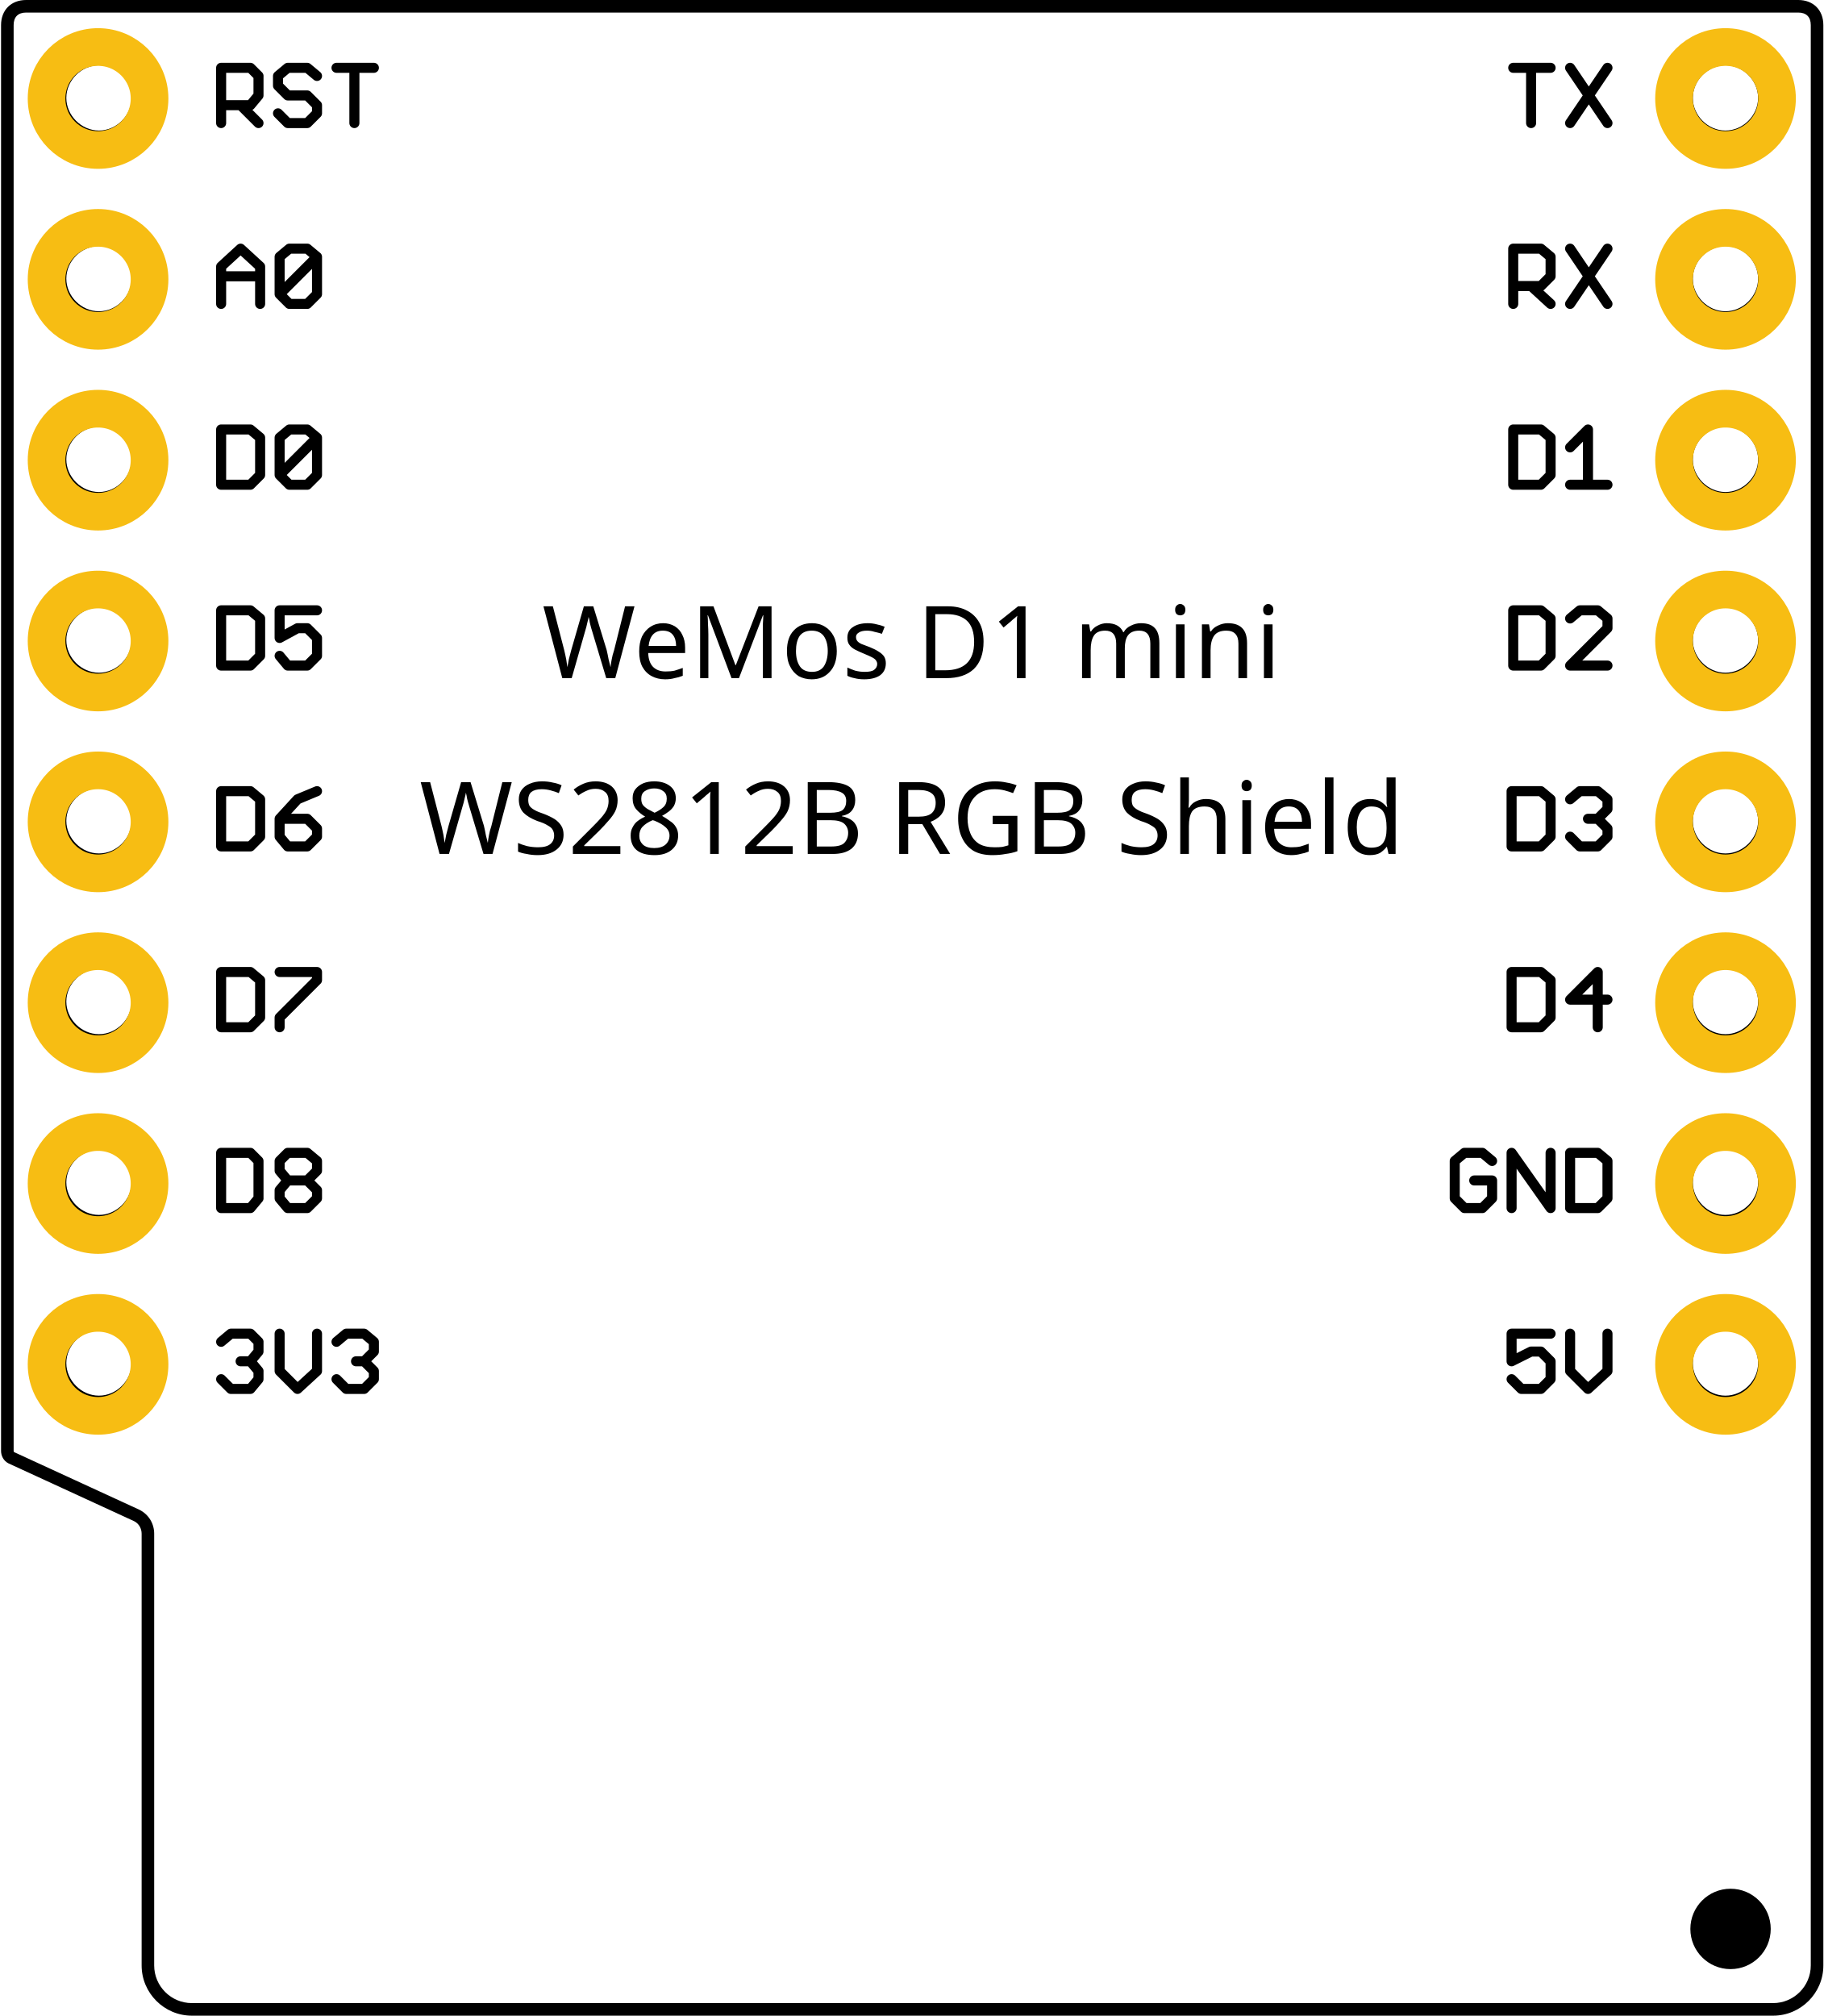
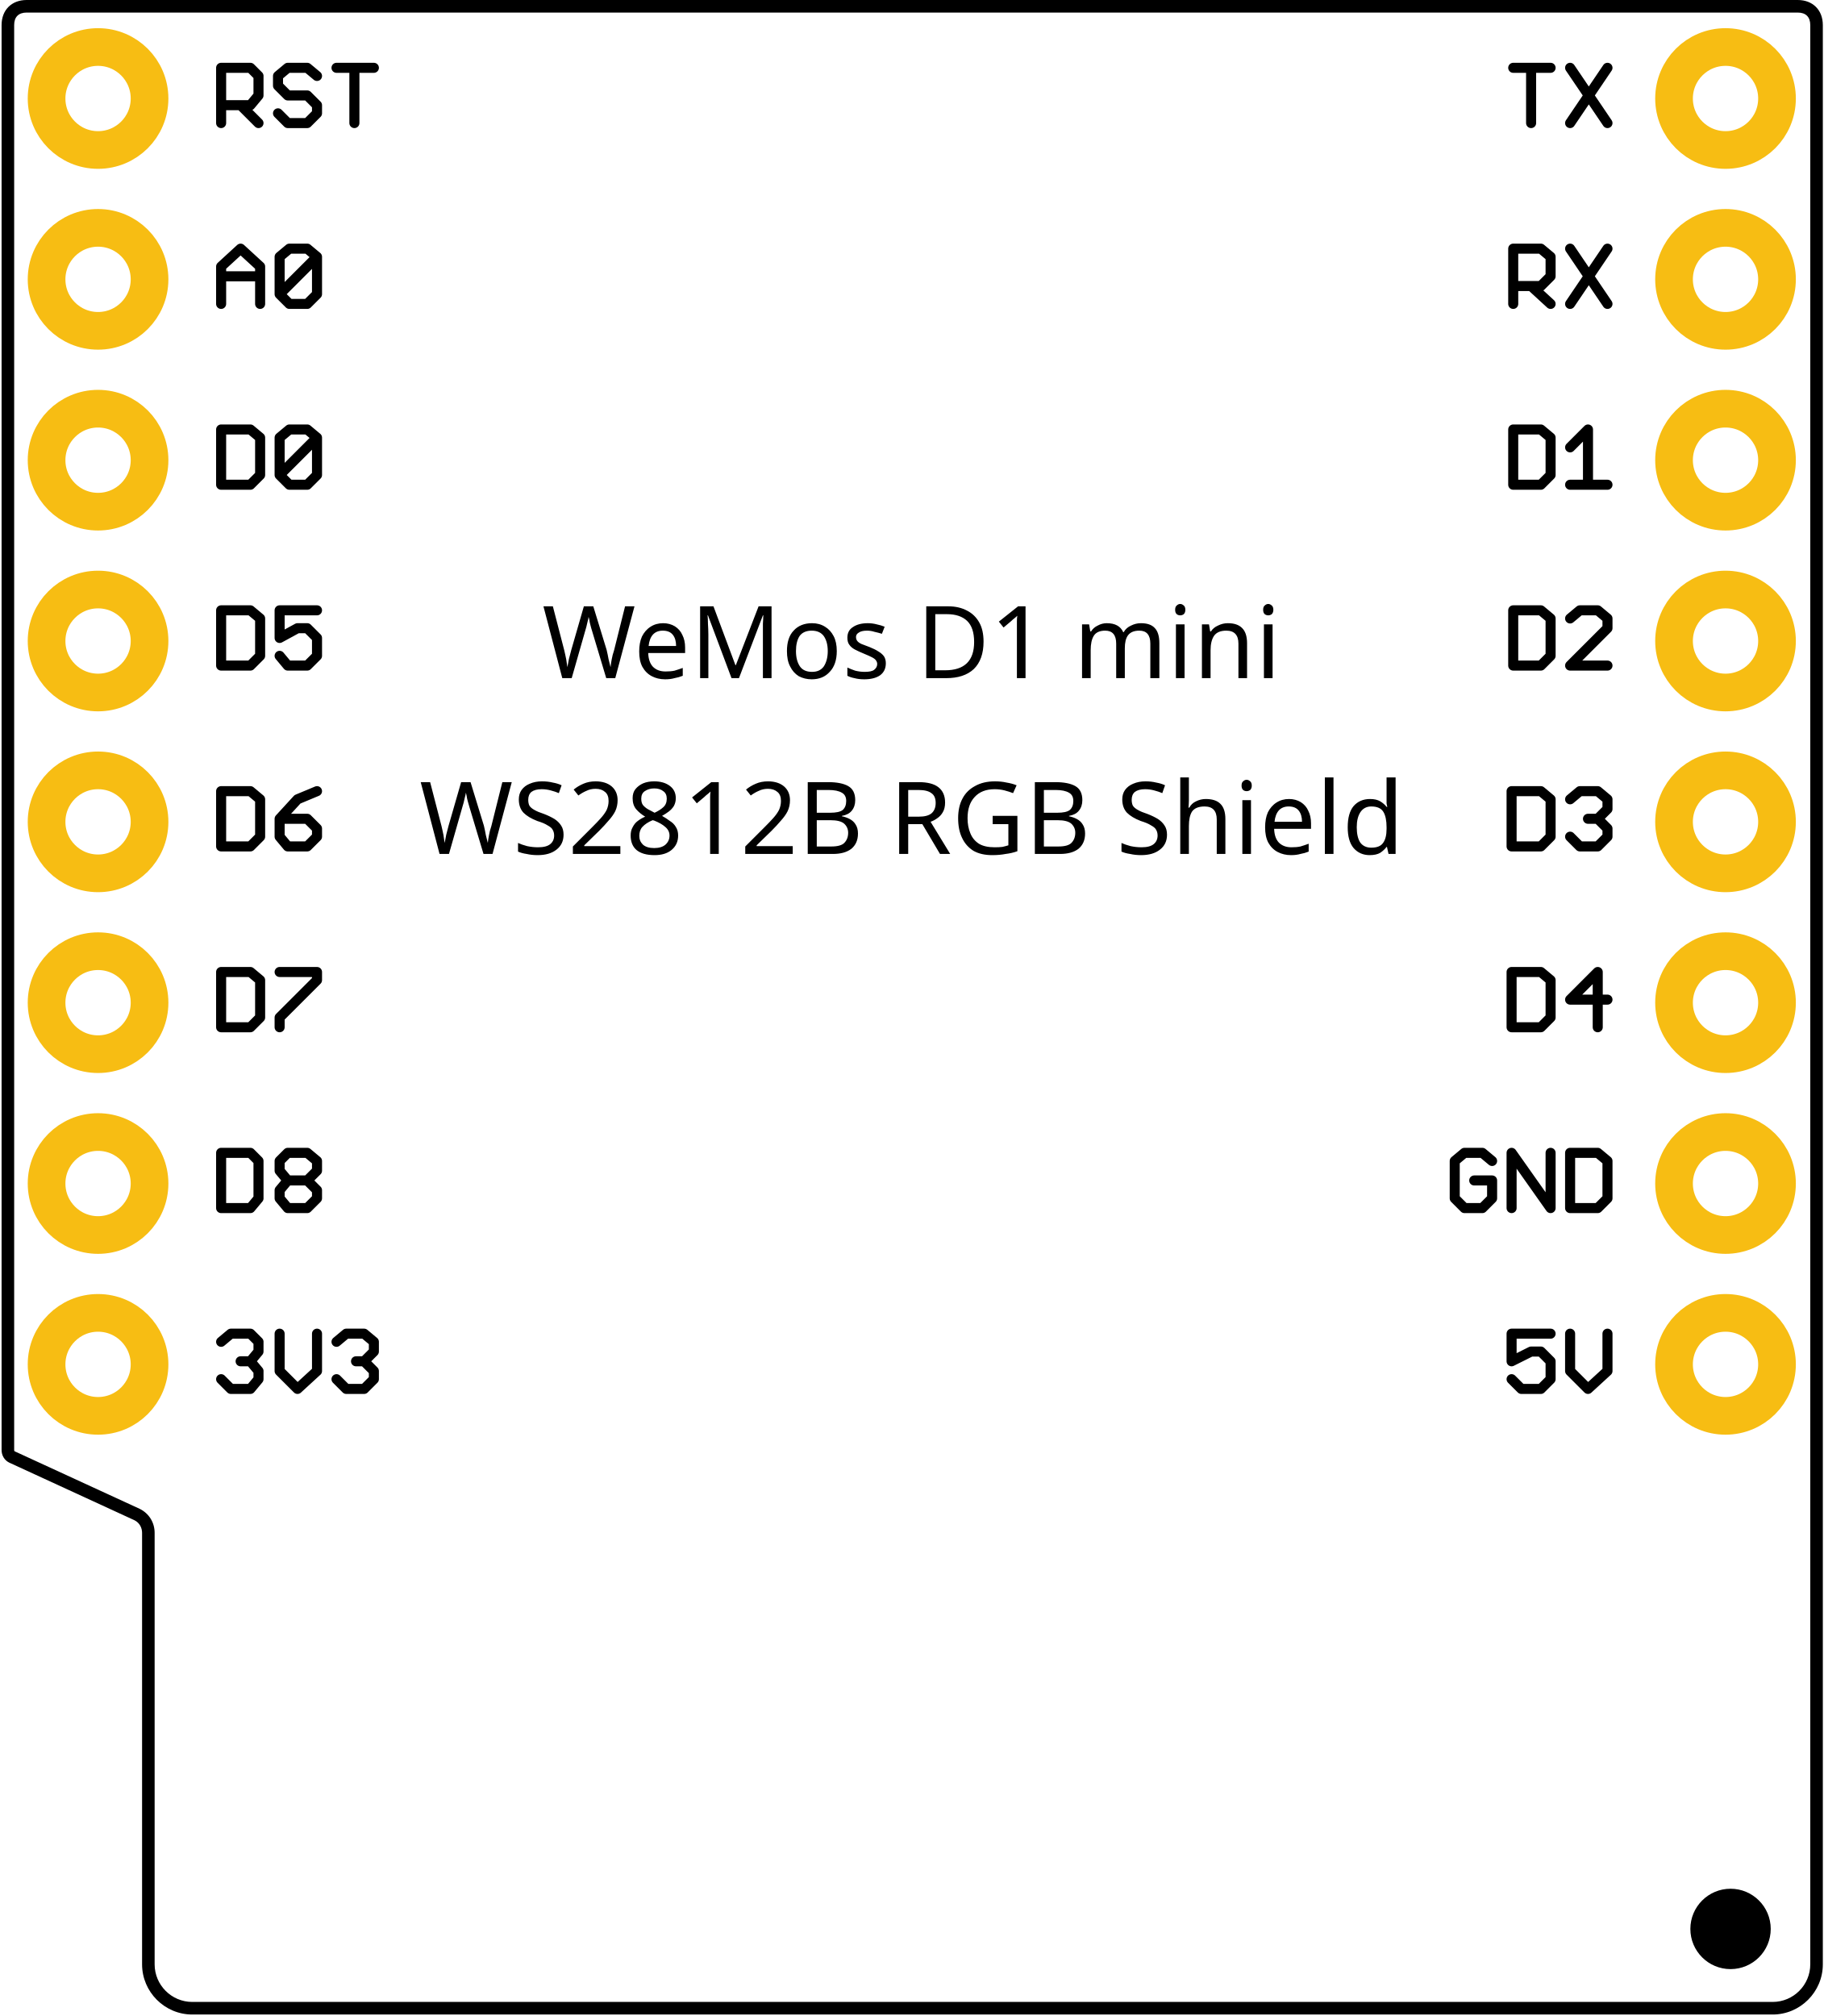
<svg xmlns="http://www.w3.org/2000/svg" version="1.1" x="0px" y="0px" viewBox="0 0 72.567 80.267" width="2.56cm" height="2.83cm" xml:space="preserve">
  <g id="silkscreen">
-     <g class="PCB">
-       <path class="board-outline" d="M71.579,0.5c0.322,0,0.499,0.177,0.499,0.499v77.255c0,0.826-0.672,1.499-1.499,1.499H7.617c-0.826,0-1.499-0.672-1.499-1.499v-17.19c0-0.406-0.221-0.769-0.591-0.954l-4.982-2.292c-0.021-0.011-0.023-0.04-0.023-0.053V0.999C0.521,0.677,0.698,0.5,1.02,0.5H71.579 M68.681,5.697c0.975,0,1.799-0.824,1.799-1.799s-0.824-1.799-1.799-1.799c-0.975,0-1.799,0.824-1.799,1.799C66.882,4.873,67.706,5.697,68.681,5.697 M3.919,5.697c0.975,0,1.799-0.824,1.799-1.799S4.894,2.098,3.919,2.098c-0.975,0-1.799,0.824-1.799,1.799S2.943,5.697,3.919,5.697 M68.681,12.893c0.975,0,1.799-0.824,1.799-1.799s-0.824-1.799-1.799-1.799c-0.975,0-1.799,0.824-1.799,1.799S67.706,12.893,68.681,12.893 M3.919,12.893c0.975,0,1.799-0.824,1.799-1.799S4.894,9.294,3.919,9.294c-0.975,0-1.799,0.824-1.799,1.799S2.943,12.893,3.919,12.893 M68.681,20.089c0.975,0,1.799-0.824,1.799-1.799s-0.824-1.799-1.799-1.799c-0.975,0-1.799,0.824-1.799,1.799S67.706,20.089,68.681,20.089 M3.919,20.089c0.975,0,1.799-0.824,1.799-1.799S4.894,16.49,3.919,16.49c-0.975,0-1.799,0.824-1.799,1.799S2.943,20.089,3.919,20.089 M68.681,27.284c0.975,0,1.799-0.824,1.799-1.799s-0.824-1.799-1.799-1.799c-0.975,0-1.799,0.824-1.799,1.799S67.706,27.284,68.681,27.284 M3.919,27.284c0.975,0,1.799-0.824,1.799-1.799s-0.824-1.799-1.799-1.799c-0.975,0-1.799,0.824-1.799,1.799S2.943,27.284,3.919,27.284 M68.681,34.48c0.975,0,1.799-0.824,1.799-1.799s-0.824-1.799-1.799-1.799c-0.975,0-1.799,0.824-1.799,1.799C66.882,33.656,67.706,34.48,68.681,34.48 M3.919,34.48c0.975,0,1.799-0.824,1.799-1.799s-0.824-1.799-1.799-1.799c-0.975,0-1.799,0.824-1.799,1.799S2.943,34.48,3.919,34.48 M68.681,41.676c0.975,0,1.799-0.824,1.799-1.799s-0.824-1.799-1.799-1.799c-0.975,0-1.799,0.824-1.799,1.799C66.882,40.852,67.706,41.676,68.681,41.676 M3.919,41.676c0.975,0,1.799-0.824,1.799-1.799s-0.824-1.799-1.799-1.799c-0.975,0-1.799,0.824-1.799,1.799S2.943,41.676,3.919,41.676 M68.681,48.872c0.975,0,1.799-0.824,1.799-1.799c0-0.975-0.824-1.799-1.799-1.799c-0.975,0-1.799,0.824-1.799,1.799C66.882,48.048,67.706,48.872,68.681,48.872 M3.919,48.872c0.975,0,1.799-0.824,1.799-1.799c0-0.975-0.824-1.799-1.799-1.799c-0.975,0-1.799,0.824-1.799,1.799C2.119,48.048,2.943,48.872,3.919,48.872 M68.681,56.068c0.975,0,1.799-0.824,1.799-1.799s-0.824-1.799-1.799-1.799c-0.975,0-1.799,0.824-1.799,1.799S67.706,56.068,68.681,56.068 M3.919,56.068c0.975,0,1.799-0.824,1.799-1.799s-0.824-1.799-1.799-1.799c-0.975,0-1.799,0.824-1.799,1.799S2.943,56.068,3.919,56.068 M71.579,0H1.02c-0.6,0-0.999,0.4-0.999,0.999v56.767c0,0.2,0.1,0.4,0.3,0.5l4.997,2.299c0.2,0.1,0.3,0.3,0.3,0.5v17.19c0,1.099,0.899,1.999,1.999,1.999H70.58c1.099,0,1.999-0.899,1.999-1.999V0.999C72.579,0.4,72.179,0,71.579,0L71.579,0z M68.681,5.197c-0.7,0-1.299-0.6-1.299-1.299c0-0.7,0.6-1.299,1.299-1.299c0.7,0,1.299,0.6,1.299,1.299C69.98,4.597,69.381,5.197,68.681,5.197L68.681,5.197z M3.919,5.197c-0.7,0-1.299-0.6-1.299-1.299c0-0.7,0.6-1.299,1.299-1.299c0.7,0,1.299,0.6,1.299,1.299C5.218,4.597,4.618,5.197,3.919,5.197L3.919,5.197z M68.681,12.393c-0.7,0-1.299-0.6-1.299-1.299c0-0.7,0.6-1.299,1.299-1.299c0.7,0,1.299,0.6,1.299,1.299C69.98,11.793,69.381,12.393,68.681,12.393L68.681,12.393z M3.919,12.393c-0.7,0-1.299-0.6-1.299-1.299c0-0.7,0.6-1.299,1.299-1.299c0.7,0,1.299,0.6,1.299,1.299C5.218,11.793,4.618,12.393,3.919,12.393L3.919,12.393z M68.681,19.589c-0.7,0-1.299-0.6-1.299-1.299s0.6-1.299,1.299-1.299c0.7,0,1.299,0.6,1.299,1.299S69.381,19.589,68.681,19.589L68.681,19.589z M3.919,19.589c-0.7,0-1.299-0.6-1.299-1.299s0.6-1.299,1.299-1.299c0.7,0,1.299,0.6,1.299,1.299S4.618,19.589,3.919,19.589L3.919,19.589z M68.681,26.784c-0.7,0-1.299-0.6-1.299-1.299c0-0.7,0.6-1.299,1.299-1.299c0.7,0,1.299,0.6,1.299,1.299C69.98,26.185,69.381,26.784,68.681,26.784L68.681,26.784z M3.919,26.784c-0.7,0-1.299-0.6-1.299-1.299c0-0.7,0.6-1.299,1.299-1.299c0.7,0,1.299,0.6,1.299,1.299C5.218,26.185,4.618,26.784,3.919,26.784L3.919,26.784z M68.681,33.98c-0.7,0-1.299-0.6-1.299-1.299c0-0.7,0.6-1.299,1.299-1.299c0.7,0,1.299,0.6,1.299,1.299C69.98,33.381,69.381,33.98,68.681,33.98L68.681,33.98z M3.919,33.98c-0.7,0-1.299-0.6-1.299-1.299c0-0.7,0.6-1.299,1.299-1.299c0.7,0,1.299,0.6,1.299,1.299C5.218,33.381,4.618,33.98,3.919,33.98L3.919,33.98z M68.681,41.176c-0.7,0-1.299-0.6-1.299-1.299c0-0.7,0.6-1.299,1.299-1.299c0.7,0,1.299,0.6,1.299,1.299C69.98,40.576,69.381,41.176,68.681,41.176L68.681,41.176z M3.919,41.176c-0.7,0-1.299-0.6-1.299-1.299c0-0.7,0.6-1.299,1.299-1.299c0.7,0,1.299,0.6,1.299,1.299C5.218,40.576,4.618,41.176,3.919,41.176L3.919,41.176z M68.681,48.372c-0.7,0-1.299-0.6-1.299-1.299c0-0.7,0.6-1.299,1.299-1.299c0.7,0,1.299,0.6,1.299,1.299C69.98,47.772,69.381,48.372,68.681,48.372L68.681,48.372z M3.919,48.372c-0.7,0-1.299-0.6-1.299-1.299c0-0.7,0.6-1.299,1.299-1.299c0.7,0,1.299,0.6,1.299,1.299C5.218,47.772,4.618,48.372,3.919,48.372L3.919,48.372z M68.681,55.568c-0.7,0-1.299-0.6-1.299-1.299c0-0.7,0.6-1.299,1.299-1.299c0.7,0,1.299,0.6,1.299,1.299C69.98,54.968,69.381,55.568,68.681,55.568L68.681,55.568z M3.919,55.568c-0.7,0-1.299-0.6-1.299-1.299c0-0.7,0.6-1.299,1.299-1.299c0.7,0,1.299,0.6,1.299,1.299C5.218,54.968,4.618,55.568,3.919,55.568L3.919,55.568z" />
+     <g class="PCB" stroke="none" stroke-width="0" fill="#000000">
+       <path class="board-outline" d="M71.559,0.5c0.322,0,0.499,0.177,0.499,0.499v77.21c0,0.826-0.672,1.498-1.498,1.498H7.634c-0.826,0-1.498-0.672-1.498-1.498v-17.18c0-0.406-0.221-0.769-0.591-0.953l-4.979-2.291c-0.021-0.011-0.023-0.04-0.023-0.053V0.998C0.542,0.677,0.719,0.5,1.04,0.5H71.559 M71.559,0H1.04c-0.6,0-0.998,0.4-0.998,0.998v56.734c0,0.2,0.1,0.4,0.3,0.5l4.994,2.298c0.2,0.1,0.3,0.3,0.3,0.5v17.18c0,1.098,0.898,1.998,1.998,1.998H70.56c1.098,0,1.998-0.898,1.998-1.998V0.998C72.558,0.4,72.158,0,71.559,0L71.559,0z" />
    </g>
-     <g font-family="'Droid Sans'" font-size="4" fill="#000000" stroke="none" stroke-width="0" stroke-linecap="round">
-       <text x="36.283" y="27" text-anchor="middle">WeMos D1 mini</text>
-       <text x="36.283" y="34" text-anchor="middle">WS2812B RGB Shield</text>
+     <g font-family="'Droid Sans'" font-size="4" text-anchor="middle" fill="#000000" stroke="none" stroke-width="0" stroke-linecap="round">
+       <text x="36.283" y="27">WeMos D1 mini</text>
+       <text x="36.283" y="34">WS2812B RGB Shield</text>
    </g>
    <g transform="translate(0.2835 0)">
      <g class="labels" fill="none" stroke="#000000" stroke-width="0.4" stroke-linecap="round" stroke-linejoin="round" stroke-miterlimit="10">
        <g class="left-labels" transform="translate(8.5 0.3)">
          <g class="RST">
            <path class="left" d="M0,4.6V2.4 M0,2.4h1.165 M1.165,2.4l0.324,0.324 M1.488,2.724V3.5 M1.488,3.5L1.165,3.888 M1.165,3.888H0 M0.776,3.888L1.488,4.6 M3.818,2.724L3.429,2.4 M3.429,2.4H2.653 M2.653,2.4L2.265,2.724 M2.265,2.724v0.388 M2.265,3.112L2.653,3.5 M2.653,3.5h0.776 M3.429,3.5l0.388,0.388 M3.818,3.888v0.324 M3.818,4.212L3.429,4.6 M3.429,4.6H2.653 M2.653,4.6L2.265,4.212 M5.306,4.6V2.4 M4.594,2.4h1.488" />
          </g>
          <g class="A0" transform="translate(0 7.2)">
            <path class="left" d="M0,4.6V3.112 M0,3.112L0.776,2.4 M0.776,2.4l0.776,0.712 M1.553,3.112V4.6 M0,3.5h1.553 M2.329,4.212V2.724 M2.329,2.724L2.718,2.4 M2.718,2.4h0.712 M3.429,2.4l0.388,0.324 M3.818,2.724v1.488 M3.818,4.212L3.429,4.6 M3.429,4.6H2.718 M2.718,4.6L2.329,4.212 M2.329,4.212l1.488-1.488" />
          </g>
          <g class="D0" transform="translate(0 14.4)">
            <path class="left" d="M0,2.4v2.2 M0,4.6h1.165 M1.165,4.6l0.388-0.388 M1.553,4.212V2.724 M1.553,2.724L1.165,2.4 M1.165,2.4H0 M2.329,4.212V2.724 M2.329,2.724L2.718,2.4 M2.718,2.4h0.712 M3.429,2.4l0.388,0.324 M3.818,2.724v1.488 M3.818,4.212L3.429,4.6 M3.429,4.6H2.718 M2.718,4.6L2.329,4.212 M2.329,4.212l1.488-1.488" />
          </g>
          <g class="D5" transform="translate(0 21.6)">
            <path class="left" d="M0,2.4v2.2 M0,4.6h1.165 M1.165,4.6l0.388-0.388 M1.553,4.212V2.724 M1.553,2.724L1.165,2.4 M1.165,2.4H0 M3.818,2.4H2.329 M2.329,2.4v1.1 M2.329,3.5l0.712-0.388 M3.041,3.112h0.388 M3.429,3.112L3.818,3.5 M3.818,3.5v0.712 M3.818,4.212L3.429,4.6 M3.429,4.6H2.653 M2.653,4.6L2.329,4.212" />
          </g>
          <g class="D6" transform="translate(0 28.8)">
            <path class="left" d="M0,2.4v2.2 M0,4.6h1.165 M1.165,4.6l0.388-0.388 M1.553,4.212V2.724 M1.553,2.724L1.165,2.4 M1.165,2.4H0 M3.818,2.4L3.041,2.724 M3.041,2.724L2.329,3.5 M2.329,3.5v0.712 M2.653,4.6L2.329,4.212 M2.653,4.6h0.776 M3.429,4.6l0.388-0.388 M3.818,4.212V3.888 M3.818,3.888L3.429,3.5 M3.429,3.5h-1.1" />
          </g>
          <g class="D7" transform="translate(0 36)">
            <path class="left" d="M0,2.4v2.2 M0,4.6h1.165 M1.165,4.6l0.388-0.388 M1.553,4.212V2.724 M1.553,2.724L1.165,2.4 M1.165,2.4H0 M2.329,2.4h1.488 M3.818,2.4v0.324 M3.818,2.724L2.329,4.212 M2.329,4.212V4.6" />
          </g>
          <g class="D8" transform="translate(0 43.2)">
            <path class="left" d="M0,2.4v2.2 M0,4.6h1.165 M1.165,4.6l0.324-0.388 M1.488,4.212V2.724 M1.488,2.724L1.165,2.4 M1.165,2.4H0 M2.329,2.724L2.653,2.4 M2.653,2.4h0.776 M3.429,2.4l0.388,0.324 M3.818,2.724v0.388 M3.818,3.112L3.429,3.5 M3.429,3.5l0.388,0.388 M3.818,3.888v0.324 M3.818,4.212L3.429,4.6 M3.429,4.6H2.653 M2.653,4.6L2.329,4.212 M2.329,4.212V3.888 M2.329,3.888L2.653,3.5 M2.653,3.5L2.329,3.112 M2.329,3.112V2.724 M2.653,3.5h0.776" />
          </g>
          <g class="3V3" transform="translate(0 50.4)">
            <path class="left" d="M0,2.724L0.388,2.4 M0.388,2.4h0.776 M1.165,2.4l0.324,0.324 M1.488,2.724v0.388 M1.488,3.112L1.165,3.5 M1.165,3.5H0.776 M1.165,3.5l0.324,0.388 M1.488,3.888v0.324 M1.488,4.212L1.165,4.6 M1.165,4.6H0.388 M0.388,4.6L0,4.212 M2.329,2.4v1.488 M2.329,3.888L3.041,4.6 M3.041,4.6l0.776-0.712 M3.818,3.888V2.4 M4.594,2.724L4.982,2.4 M4.982,2.4h0.712 M5.694,2.4l0.388,0.324 M6.082,2.724v0.388 M6.082,3.112L5.694,3.5 M5.694,3.5H5.371 M5.694,3.5l0.388,0.388 M6.082,3.888v0.324 M6.082,4.212L5.694,4.6 M5.694,4.6H4.982 M4.594,4.212L4.982,4.6" />
          </g>
        </g>
        <g class="right-labels" transform="translate(56.7 0.3)">
          <g class="TX">
            <path class="right" d="M3.959,4.6V2.4 M3.247,2.4h1.488 M7,4.6L5.512,2.4 M7,2.4L5.512,4.6" />
          </g>
          <g class="RX" transform="translate(0 7.2)">
            <path class="right" d="M3.247,4.6V2.4 M3.247,2.4h1.1 M4.347,2.4l0.388,0.324 M4.735,2.724V3.5 M4.735,3.5L4.347,3.888 M4.347,3.888h-1.1 M3.959,3.888L4.735,4.6 M7,4.6L5.512,2.4 M7,2.4L5.512,4.6" />
          </g>
          <g class="D1" transform="translate(0 14.4)">
            <path class="right" d="M3.247,2.4v2.2 M3.247,4.6h1.1 M4.347,4.6l0.388-0.388 M4.735,4.212V2.724 M4.735,2.724L4.347,2.4 M4.347,2.4h-1.1 M5.512,3.112L6.224,2.4 M6.224,2.4v2.2 M5.512,4.6H7" />
          </g>
          <g class="D2" transform="translate(0 21.6)">
            <path class="right" d="M3.247,2.4v2.2 M3.247,4.6h1.1 M4.347,4.6l0.388-0.388 M4.735,4.212V2.724 M4.735,2.724L4.347,2.4 M4.347,2.4h-1.1 M7,4.6H5.512 M5.512,4.6L7,3.112 M7,3.112V2.724 M7,2.724L6.612,2.4 M6.612,2.4H5.9 M5.9,2.4L5.512,2.724" />
          </g>
          <g class="D3" transform="translate(0 28.8)">
            <path class="right" d="M3.182,2.4v2.2 M3.182,4.6h1.165 M4.347,4.6l0.388-0.388 M4.735,4.212V2.724 M4.735,2.724L4.347,2.4 M4.347,2.4H3.182 M5.512,2.724L5.9,2.4 M5.9,2.4h0.712 M6.612,2.4L7,2.724 M7,2.724v0.388 M7,3.112L6.612,3.5 M6.612,3.5H6.224 M6.612,3.5L7,3.888 M7,3.888v0.324 M7,4.212L6.612,4.6 M6.612,4.6H5.9 M5.9,4.6L5.512,4.212" />
          </g>
          <g class="D4" transform="translate(0 36)">
            <path class="right" d="M3.182,2.4v2.2 M3.182,4.6h1.165 M4.347,4.6l0.388-0.388 M4.735,4.212V2.724 M4.735,2.724L4.347,2.4 M4.347,2.4H3.182 M6.612,4.6V2.4 M6.612,2.4l-1.1,1.1 M5.512,3.5H7" />
          </g>
          <g class="GND" transform="translate(0 43.2)">
            <path class="right" d="M2.018,2.4l0.388,0.324 M2.018,2.4H1.306 M0.918,2.724L1.306,2.4 M0.918,2.724v1.488 M1.306,4.6L0.918,4.212 M1.306,4.6h0.712 M2.018,4.6l0.388-0.388 M2.406,4.212V3.5 M2.406,3.5H1.694 M3.182,4.6V2.4 M3.182,2.4l1.553,2.2 M4.735,4.6V2.4 M5.512,2.4v2.2 M5.512,4.6h1.1 M6.612,4.6L7,4.212 M7,4.212V2.724 M7,2.724L6.612,2.4 M6.612,2.4h-1.1" />
          </g>
          <g class="5V" transform="translate(0 50.4)">
            <path class="right" d="M4.735,2.4H3.182 M3.182,2.4v1.1 M3.182,3.5l0.776-0.388 M3.959,3.112h0.388 M4.347,3.112L4.735,3.5 M4.735,3.5v0.712 M4.735,4.212L4.347,4.6 M4.347,4.6H3.571 M3.571,4.6L3.182,4.212 M5.512,2.4v1.488 M5.512,3.888L6.224,4.6 M6.224,4.6L7,3.888 M7,3.888V2.4" />
          </g>
        </g>
      </g>
-       <g class="bottom-right-dot" stroke-width="0" transform="translate(67.8, 76)">
+       <g class="bottom-right-dot" stroke-width="0" transform="translate(67.8 76)">
        <circle cx="0.8" cy="0.8" r="1.6" fill="#000000" />
      </g>
    </g>
  </g>
  <g id="copper1">
    <g id="copper0">
      <g transform="translate(0.2835 0)">
-         <g class="pads" fill="none" stroke="#F7BD13" stroke-width="1.5">
+         <g class="pads">
          <g class="pads-left" transform="translate(0 0.322)">
-             <circle id="connector0pad" class="pad-rst" cx="3.6" cy="3.6" r="2.05" />
-             <circle id="connector1pad" class="pad-a0" cx="3.6" cy="10.8" r="2.05" />
-             <circle id="connector2pad" class="pad-d0" cx="3.6" cy="18" r="2.05" />
-             <circle id="connector3pad" class="pad-d5" cx="3.6" cy="25.2" r="2.05" />
-             <circle id="connector4pad" class="pad-d6" cx="3.6" cy="32.4" r="2.05" />
-             <circle id="connector5pad" class="pad-d7" cx="3.6" cy="39.6" r="2.05" />
-             <circle id="connector6pad" class="pad-d8" cx="3.6" cy="46.8" r="2.05" />
-             <circle id="connector7pad" class="pad-3v3" cx="3.6" cy="54" r="2.05" />
+             <circle id="connector0pad" class="pad-rst" cx="3.6" cy="3.6" r="2.05" fill="none" stroke="#F7BD13" stroke-width="1.5" />
+             <circle id="connector1pad" class="pad-a0" cx="3.6" cy="10.8" r="2.05" fill="none" stroke="#F7BD13" stroke-width="1.5" />
+             <circle id="connector2pad" class="pad-d0" cx="3.6" cy="18" r="2.05" fill="none" stroke="#F7BD13" stroke-width="1.5" />
+             <circle id="connector3pad" class="pad-d5" cx="3.6" cy="25.2" r="2.05" fill="none" stroke="#F7BD13" stroke-width="1.5" />
+             <circle id="connector4pad" class="pad-d6" cx="3.6" cy="32.4" r="2.05" fill="none" stroke="#F7BD13" stroke-width="1.5" />
+             <circle id="connector5pad" class="pad-d7" cx="3.6" cy="39.6" r="2.05" fill="none" stroke="#F7BD13" stroke-width="1.5" />
+             <circle id="connector6pad" class="pad-d8" cx="3.6" cy="46.8" r="2.05" fill="none" stroke="#F7BD13" stroke-width="1.5" />
+             <circle id="connector7pad" class="pad-3v3" cx="3.6" cy="54" r="2.05" fill="none" stroke="#F7BD13" stroke-width="1.5" />
          </g>
          <g class="pads-right" transform="translate(64.8 0.322)">
-             <circle id="connector8pad" class="pad-5v" cx="3.6" cy="54" r="2.05" />
-             <circle id="connector9pad" class="pad-g" cx="3.6" cy="46.8" r="2.05" />
-             <circle id="connector10pad" class="pad-d4" cx="3.6" cy="39.6" r="2.05" />
-             <circle id="connector11pad" class="pad-d3" cx="3.6" cy="32.4" r="2.05" />
-             <circle id="connector12pad" class="pad-d2" cx="3.6" cy="25.2" r="2.05" />
-             <circle id="connector13pad" class="pad-d1" cx="3.6" cy="18" r="2.05" />
-             <circle id="connector14pad" class="pad-rx" cx="3.6" cy="10.8" r="2.05" />
-             <circle id="connector15pad" class="pad-tx" cx="3.6" cy="3.6" r="2.05" />
+             <circle id="connector8pad" class="pad-5v" cx="3.6" cy="54" r="2.05" fill="none" stroke="#F7BD13" stroke-width="1.5" />
+             <circle id="connector9pad" class="pad-g" cx="3.6" cy="46.8" r="2.05" fill="none" stroke="#F7BD13" stroke-width="1.5" />
+             <circle id="connector10pad" class="pad-d4" cx="3.6" cy="39.6" r="2.05" fill="none" stroke="#F7BD13" stroke-width="1.5" />
+             <circle id="connector11pad" class="pad-d3" cx="3.6" cy="32.4" r="2.05" fill="none" stroke="#F7BD13" stroke-width="1.5" />
+             <circle id="connector12pad" class="pad-d2" cx="3.6" cy="25.2" r="2.05" fill="none" stroke="#F7BD13" stroke-width="1.5" />
+             <circle id="connector13pad" class="pad-d1" cx="3.6" cy="18" r="2.05" fill="none" stroke="#F7BD13" stroke-width="1.5" />
+             <circle id="connector14pad" class="pad-rx" cx="3.6" cy="10.8" r="2.05" fill="none" stroke="#F7BD13" stroke-width="1.5" />
+             <circle id="connector15pad" class="pad-tx" cx="3.6" cy="3.6" r="2.05" fill="none" stroke="#F7BD13" stroke-width="1.5" />
          </g>
        </g>
      </g>
    </g>
  </g>
</svg>
